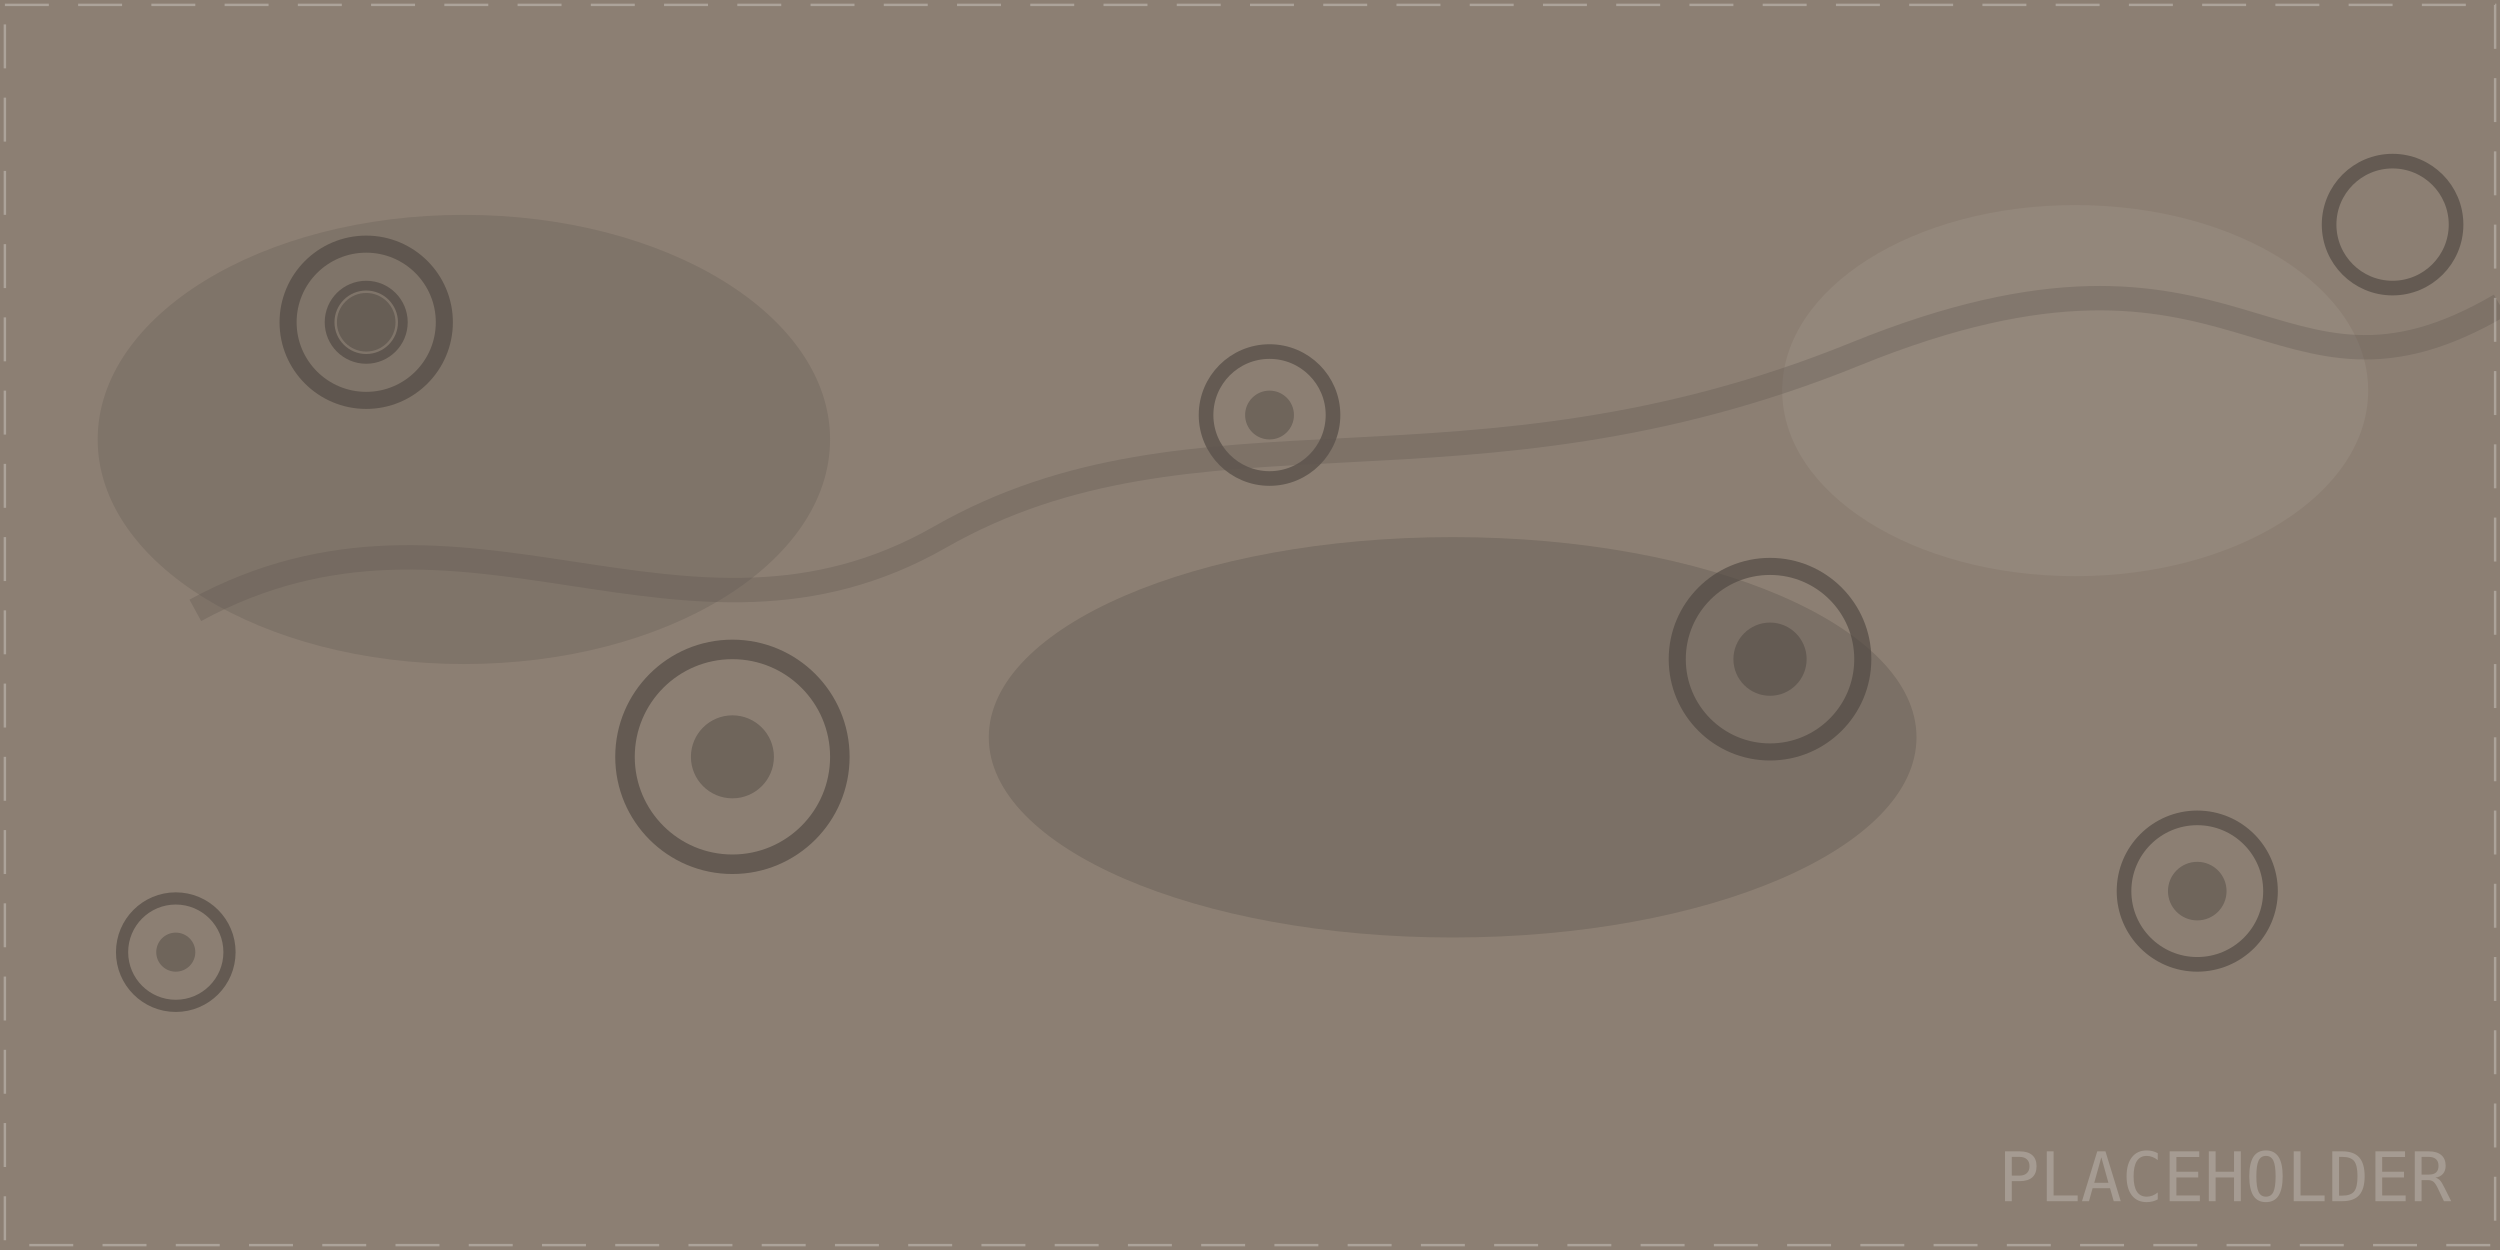
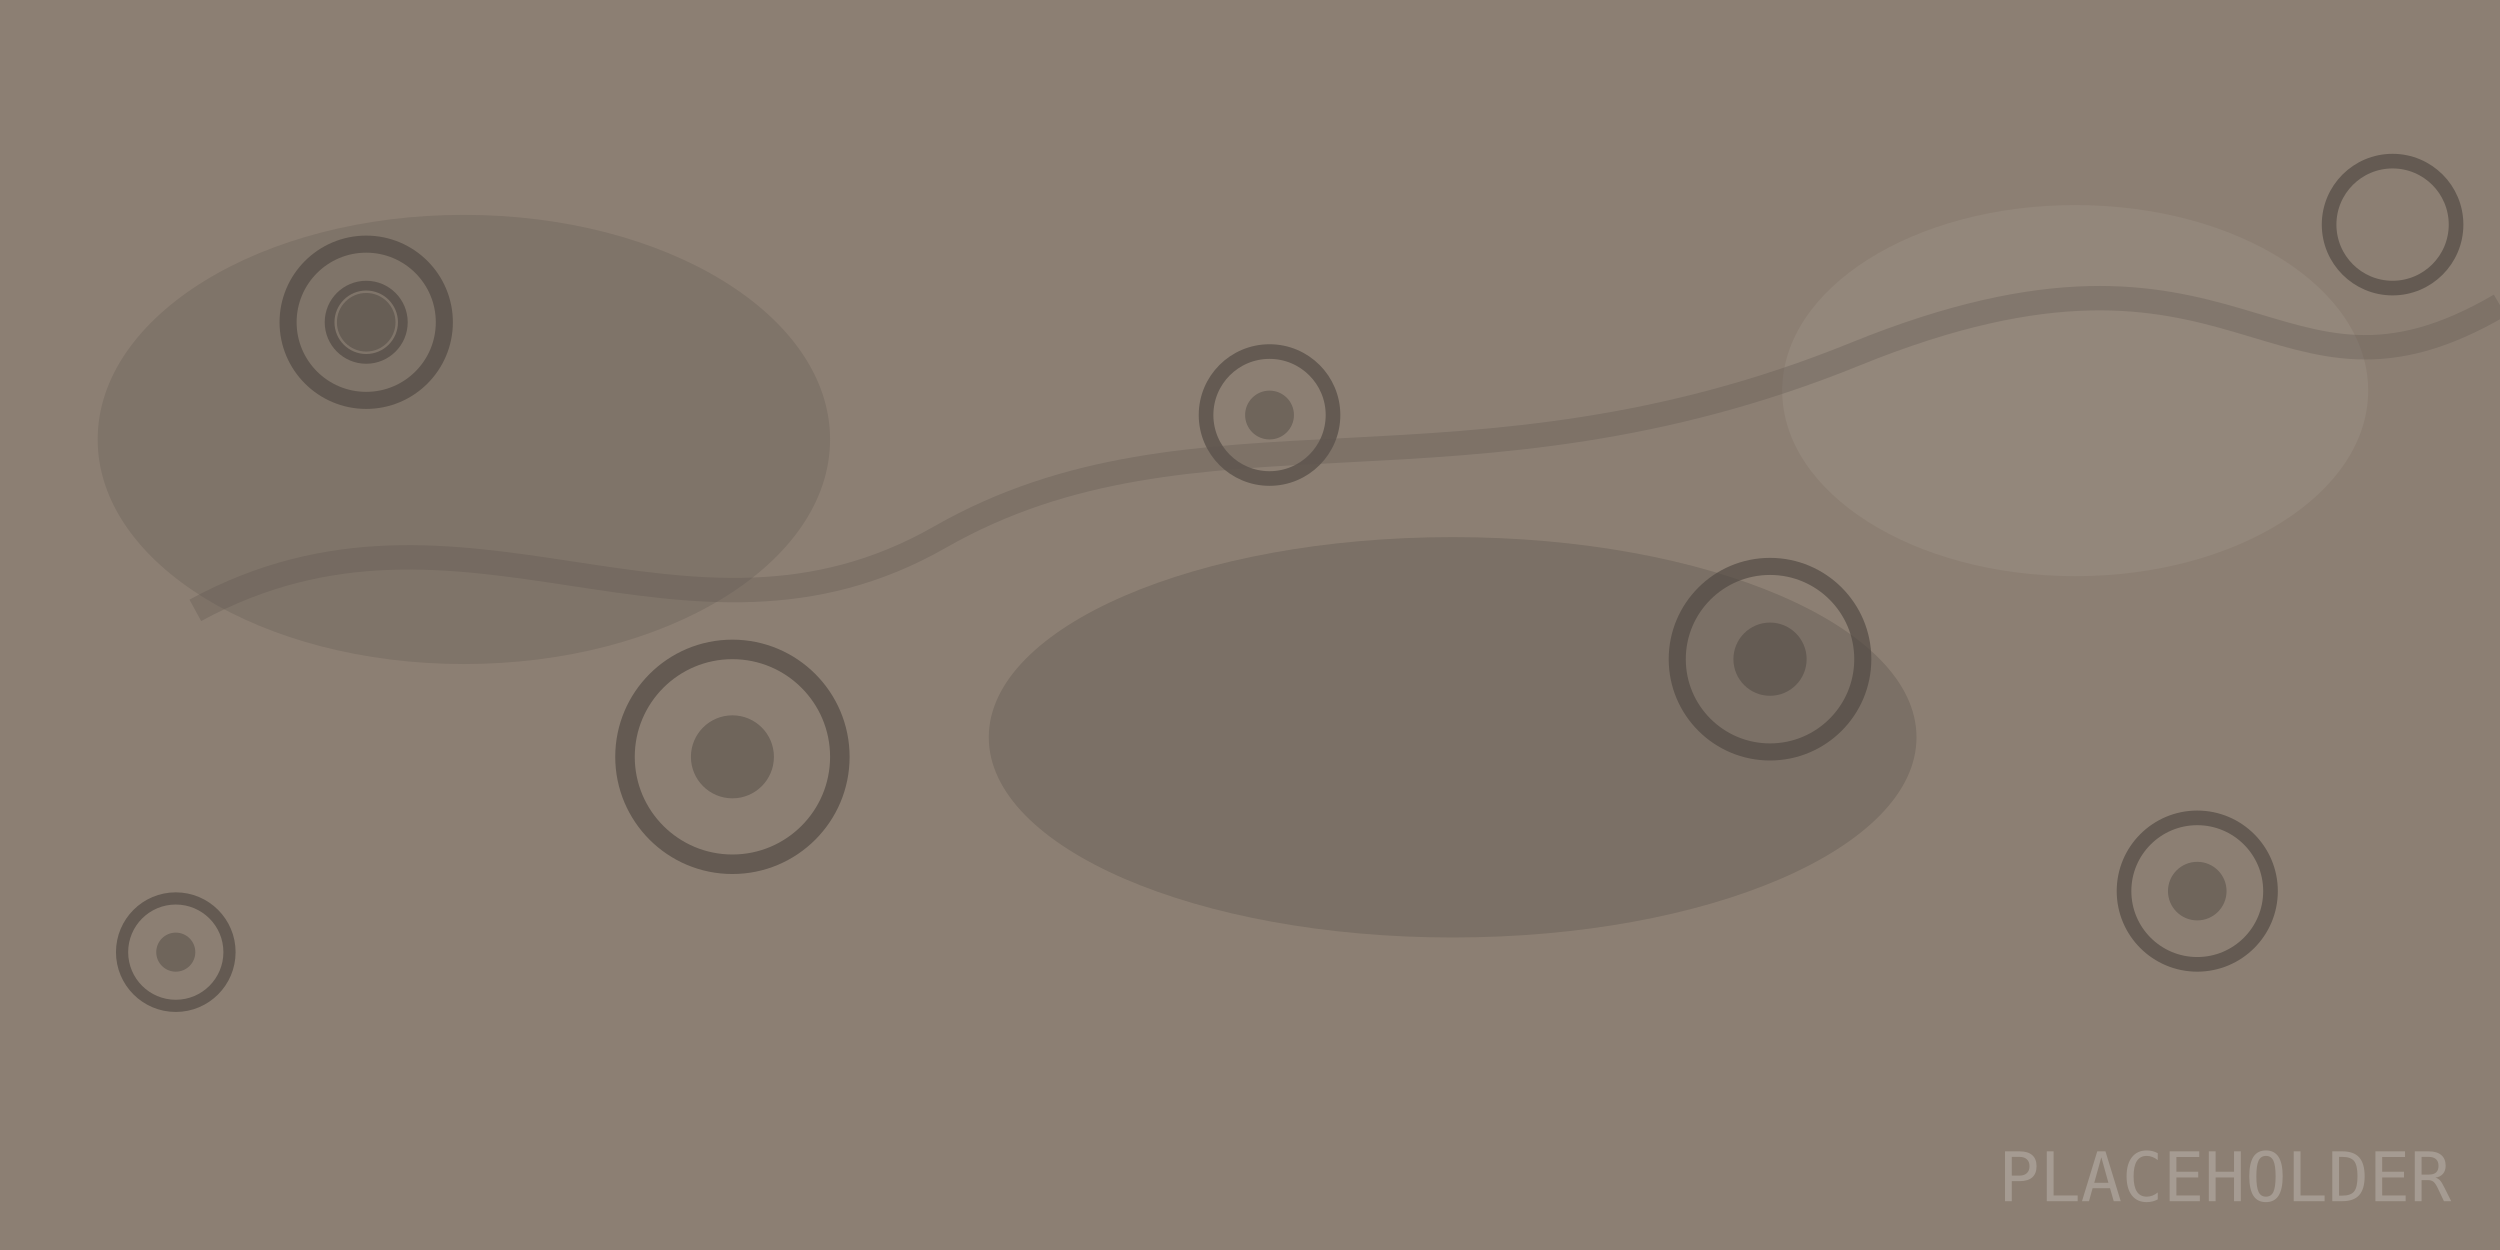
<svg xmlns="http://www.w3.org/2000/svg" viewBox="0 0 1024 512" width="1024" height="512" preserveAspectRatio="none" version="1.1" id="svg16" xml:space="preserve">
  <defs id="defs16" />
  <rect width="1024" height="512" fill="#8c7f73" id="rect1" />
  <ellipse cx="190" cy="180" rx="150" ry="92" fill="#5f564f" opacity="0.28" id="ellipse1" />
  <ellipse cx="595" cy="302" rx="190" ry="82" fill="#3f3935" opacity="0.22" id="ellipse2" />
  <ellipse cx="850" cy="160" rx="120" ry="76" fill="#b0a59b" opacity="0.2" id="ellipse3" />
  <g fill="none" stroke="#4f4741" stroke-opacity="0.65" id="g10">
    <circle cx="150" cy="132" r="32" stroke-width="7" id="circle3" />
    <circle cx="150" cy="132" r="15" stroke-width="4" id="circle4" />
    <circle cx="300" cy="310" r="44" stroke-width="8" id="circle5" />
    <circle cx="520" cy="170" r="26" stroke-width="6" id="circle6" />
    <circle cx="725" cy="270" r="38" stroke-width="7" id="circle7" />
    <circle cx="900" cy="365" r="30" stroke-width="6" id="circle8" />
    <circle cx="72" cy="390" r="22" stroke-width="5" id="circle9" />
    <circle cx="980" cy="92" r="26" stroke-width="6" id="circle10" />
  </g>
  <g fill="#3f3935" opacity="0.38" id="g16">
    <circle cx="150" cy="132" r="12" id="circle11" />
    <circle cx="300" cy="310" r="17" id="circle12" />
    <circle cx="520" cy="170" r="10" id="circle13" />
    <circle cx="725" cy="270" r="15" id="circle14" />
    <circle cx="900" cy="365" r="12" id="circle15" />
    <circle cx="72" cy="390" r="8" id="circle16" />
  </g>
  <path d="M80 250 C190 190 280 280 385 220 S600 210 760 145 S930 180 1024 125" fill="none" stroke="#5f564f" stroke-width="10" stroke-opacity="0.32" id="path16" />
-   <rect x="2" y="2" width="1020" height="508" fill="none" stroke="#ffffff" stroke-opacity="0.28" stroke-dasharray="18 12" id="rect16" />
  <text x="1004" y="492" fill="#ffffff" fill-opacity="0.22" font-family="monospace" font-size="28" text-anchor="end" id="text16">PLACEHOLDER</text>
</svg>
